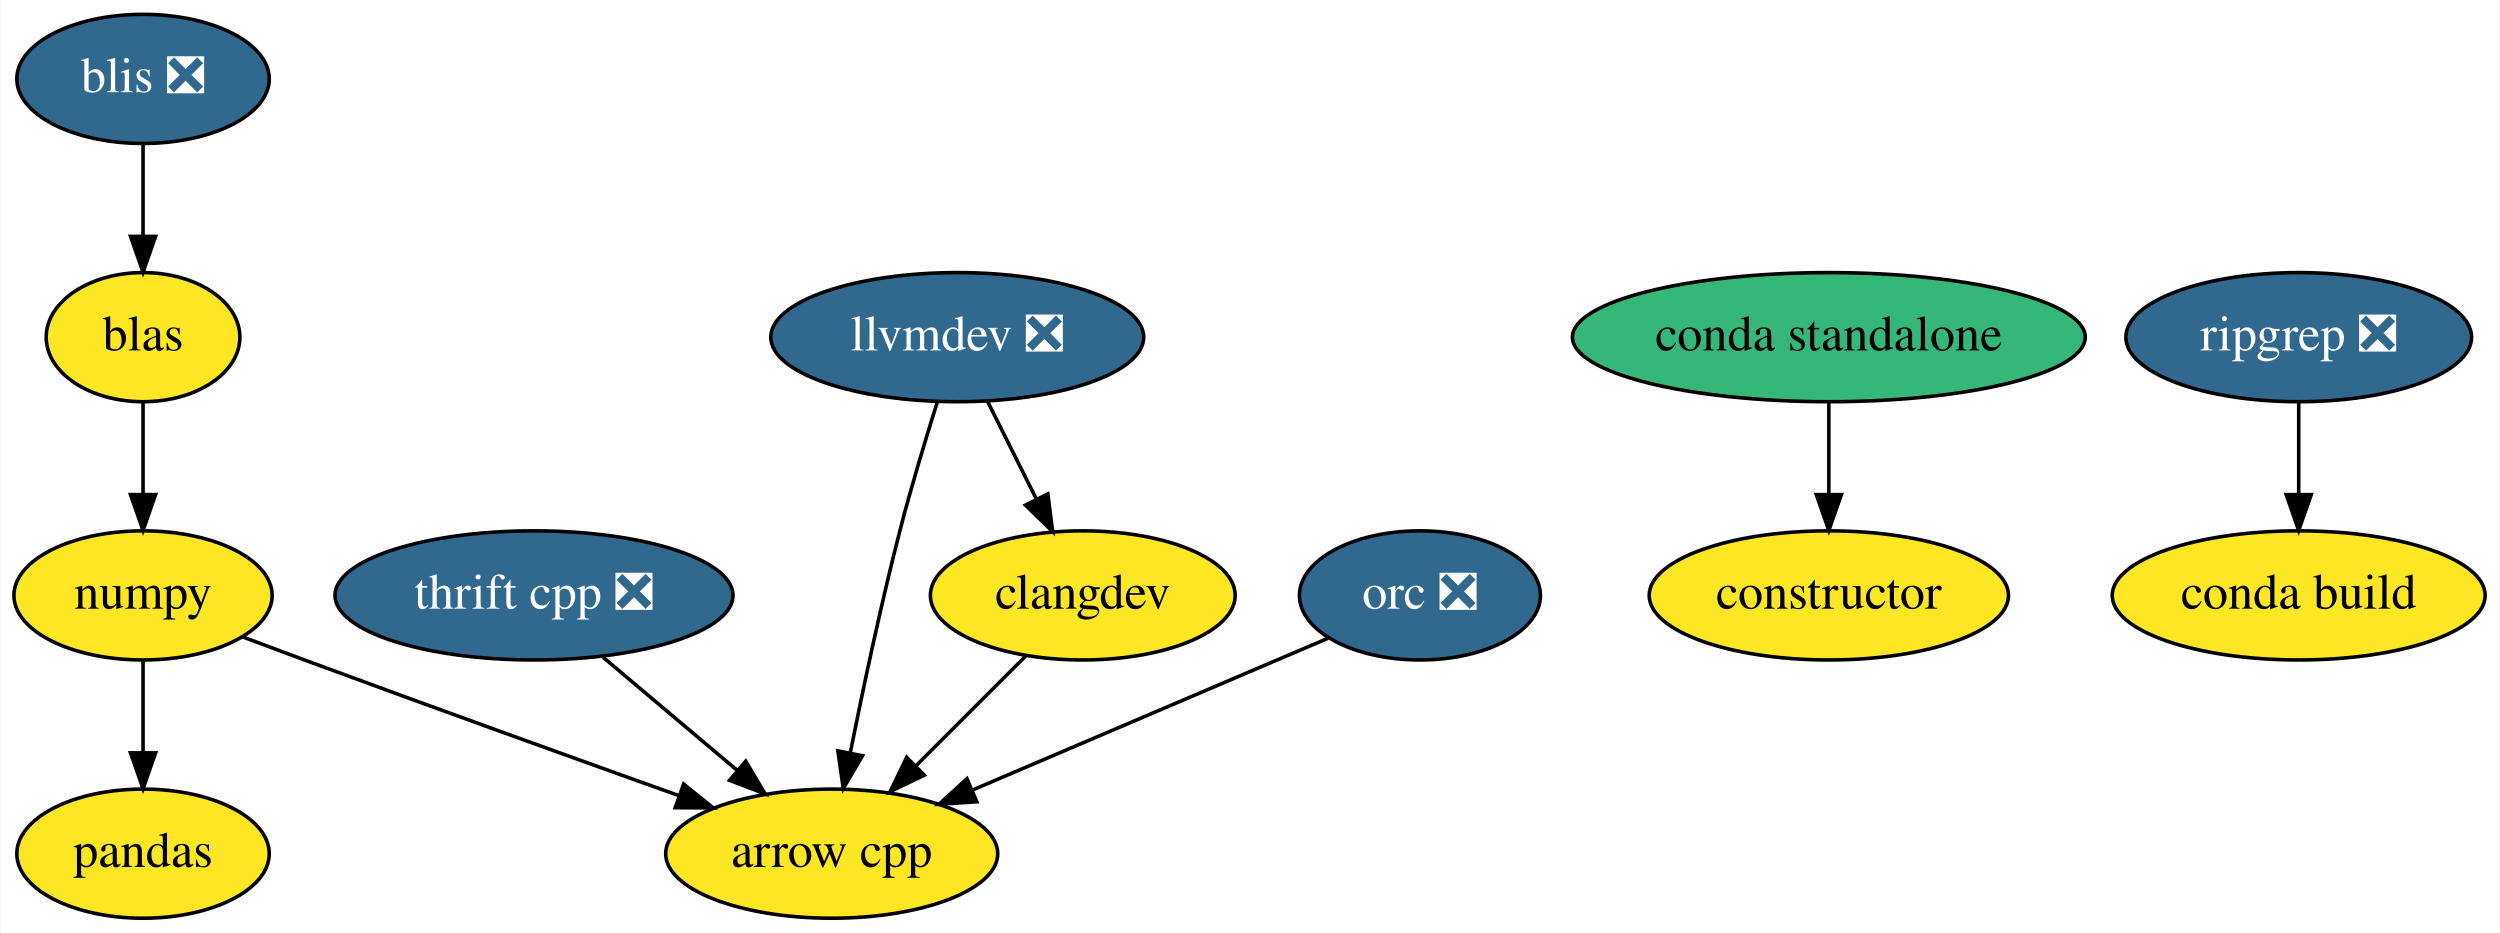
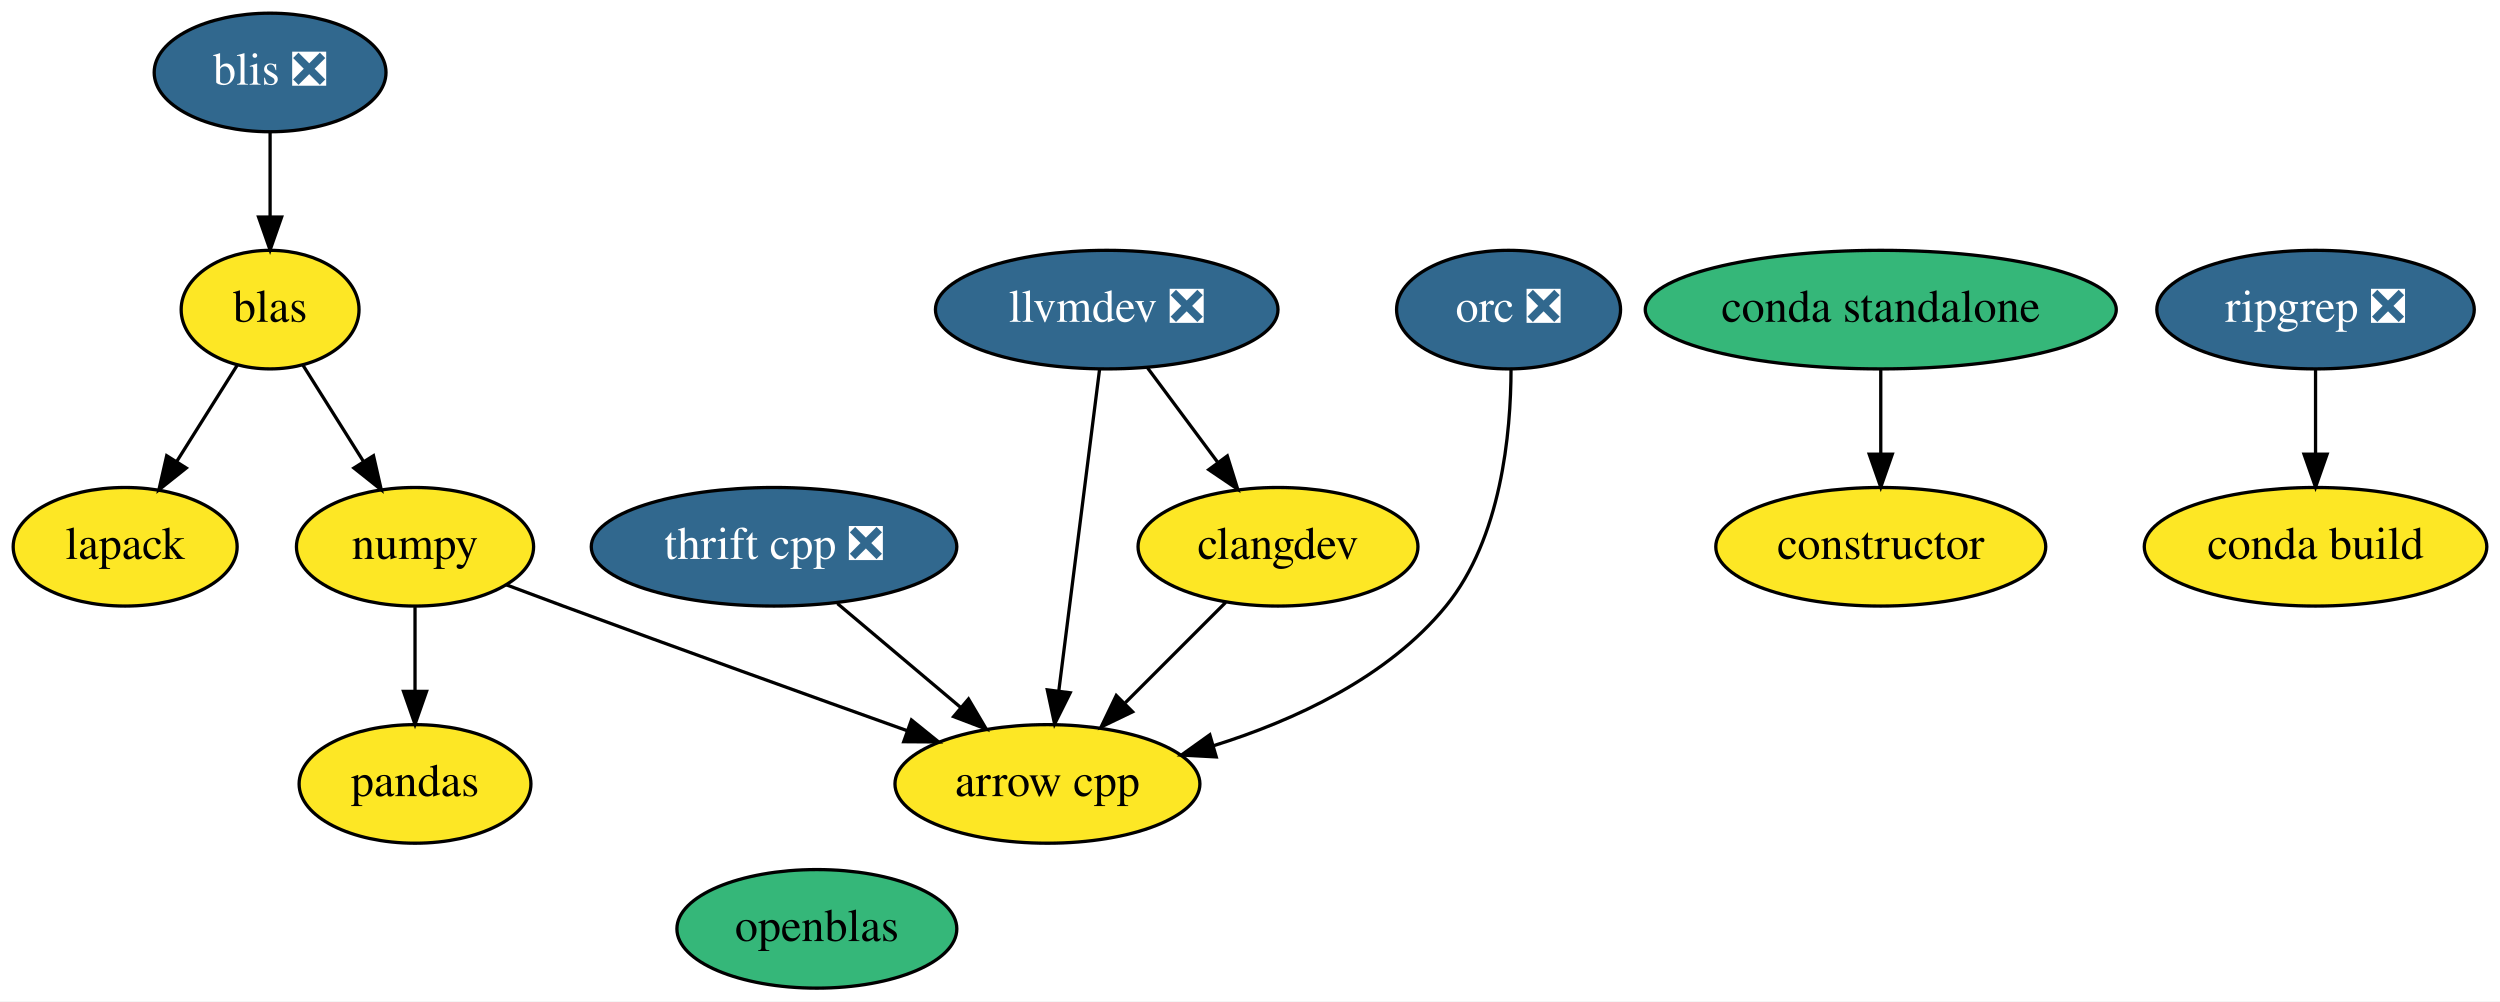
- <svg xmlns="http://www.w3.org/2000/svg" xmlns:xlink="http://www.w3.org/1999/xlink" width="697pt" height="260pt" viewBox="0.00 0.00 696.74 260.00">
-   <g id="graph0" class="graph" transform="scale(1 1) rotate(0) translate(4 256)">
-     <polygon fill="white" stroke="transparent" points="-4,4 -4,-256 692.74,-256 692.74,4 -4,4" />
+ <svg xmlns="http://www.w3.org/2000/svg" xmlns:xlink="http://www.w3.org/1999/xlink" width="759pt" height="304pt" viewBox="0.00 0.00 759.00 304.00">
+   <g id="graph0" class="graph" transform="scale(1 1) rotate(0) translate(4 300)">
+     <polygon fill="white" stroke="transparent" points="-4,4 -4,-300 755,-300 755,4 -4,4" />
    <g id="node1" class="node">
      <g id="a_node1">
        <a xlink:href="https://github.com/conda-forge/arrow-cpp-feedstock" xlink:title="arrow cpp">
-           <ellipse fill="#fde725" stroke="black" cx="227.75" cy="-18" rx="46.29" ry="18" />
-           <text text-anchor="middle" x="227.75" y="-14.3" font-family="Times,serif" font-size="14.00">arrow cpp</text>
+           <ellipse fill="#fde725" stroke="black" cx="314" cy="-62" rx="46.29" ry="18" />
+           <text text-anchor="middle" x="314" y="-58.3" font-family="Times,serif" font-size="14.00">arrow cpp</text>
        </a>
      </g>
    </g>
    <g id="node2" class="node">
      <g id="a_node2">
        <a xlink:href="https://github.com/conda-forge/conda-build-feedstock" xlink:title="conda build">
-           <ellipse fill="#fde725" stroke="black" cx="636.75" cy="-90" rx="51.99" ry="18" />
-           <text text-anchor="middle" x="636.75" y="-86.3" font-family="Times,serif" font-size="14.00">conda build</text>
+           <ellipse fill="#fde725" stroke="black" cx="699" cy="-134" rx="52" ry="18" />
+           <text text-anchor="middle" x="699" y="-130.3" font-family="Times,serif" font-size="14.00">conda build</text>
        </a>
      </g>
    </g>
    <g id="node3" class="node">
      <g id="a_node3">
        <a xlink:href="https://github.com/conda-forge/constructor-feedstock" xlink:title="constructor">
-           <ellipse fill="#fde725" stroke="black" cx="505.75" cy="-90" rx="50.09" ry="18" />
-           <text text-anchor="middle" x="505.75" y="-86.3" font-family="Times,serif" font-size="14.00">constructor</text>
+           <ellipse fill="#fde725" stroke="black" cx="567" cy="-134" rx="50.09" ry="18" />
+           <text text-anchor="middle" x="567" y="-130.3" font-family="Times,serif" font-size="14.00">constructor</text>
        </a>
      </g>
    </g>
    <g id="node4" class="node">
      <g id="a_node4">
+         <a xlink:href="https://github.com/conda-forge/lapack-feedstock" xlink:title="lapack">
+           <ellipse fill="#fde725" stroke="black" cx="34" cy="-134" rx="34" ry="18" />
+           <text text-anchor="middle" x="34" y="-130.3" font-family="Times,serif" font-size="14.00">lapack</text>
+         </a>
+       </g>
+     </g>
+     <g id="node5" class="node">
+       <g id="a_node5">
        <a xlink:href="https://github.com/conda-forge/numpy-feedstock" xlink:title="numpy">
-           <ellipse fill="#fde725" stroke="black" cx="35.75" cy="-90" rx="36" ry="18" />
-           <text text-anchor="middle" x="35.75" y="-86.3" font-family="Times,serif" font-size="14.00">numpy</text>
+           <ellipse fill="#fde725" stroke="black" cx="122" cy="-134" rx="36" ry="18" />
+           <text text-anchor="middle" x="122" y="-130.3" font-family="Times,serif" font-size="14.00">numpy</text>
        </a>
      </g>
    </g>
    <g id="edge1" class="edge">
-       <path fill="none" stroke="black" d="M63.33,-78.5C69.08,-76.34 75.11,-74.08 80.75,-72 115.85,-59.04 155.79,-44.67 185.17,-34.16" />
-       <polygon fill="black" stroke="black" points="186.47,-37.41 194.71,-30.75 184.11,-30.82 186.47,-37.41" />
+       <path fill="none" stroke="black" d="M149.58,-122.5C155.33,-120.34 161.36,-118.08 167,-116 202.1,-103.04 242.04,-88.67 271.42,-78.16" />
+       <polygon fill="black" stroke="black" points="272.72,-81.41 280.96,-74.75 270.37,-74.82 272.72,-81.41" />
    </g>
-     <g id="node5" class="node">
-       <g id="a_node5">
+     <g id="node6" class="node">
+       <g id="a_node6">
        <a xlink:href="https://github.com/conda-forge/pandas-feedstock" xlink:title="pandas">
-           <ellipse fill="#fde725" stroke="black" cx="35.75" cy="-18" rx="35.19" ry="18" />
-           <text text-anchor="middle" x="35.75" y="-14.3" font-family="Times,serif" font-size="14.00">pandas</text>
+           <ellipse fill="#fde725" stroke="black" cx="122" cy="-62" rx="35.19" ry="18" />
+           <text text-anchor="middle" x="122" y="-58.3" font-family="Times,serif" font-size="14.00">pandas</text>
        </a>
      </g>
    </g>
    <g id="edge2" class="edge">
-       <path fill="none" stroke="black" d="M35.75,-71.7C35.75,-63.98 35.75,-54.71 35.75,-46.11" />
-       <polygon fill="black" stroke="black" points="39.25,-46.1 35.75,-36.1 32.25,-46.1 39.25,-46.1" />
+       <path fill="none" stroke="black" d="M122,-115.7C122,-107.98 122,-98.71 122,-90.11" />
+       <polygon fill="black" stroke="black" points="125.5,-90.1 122,-80.1 118.5,-90.1 125.5,-90.1" />
    </g>
-     <g id="node6" class="node">
-       <g id="a_node6">
+     <g id="node7" class="node">
+       <g id="a_node7">
+         <a xlink:href="https://github.com/conda-forge/openblas-feedstock" xlink:title="openblas">
+           <ellipse fill="#35b779" stroke="black" cx="244" cy="-18" rx="42.49" ry="18" />
+           <text text-anchor="middle" x="244" y="-14.3" font-family="Times,serif" font-size="14.00">openblas</text>
+         </a>
+       </g>
+     </g>
+     <g id="node8" class="node">
+       <g id="a_node8">
        <a xlink:href="https://github.com/conda-forge/thrift-cpp-feedstock/pull/49" xlink:title="thrift cpp ❎">
-           <ellipse fill="#31688e" stroke="black" cx="144.75" cy="-90" rx="55.49" ry="18" />
-           <text text-anchor="middle" x="144.75" y="-86.3" font-family="Times,serif" font-size="14.00" fill="white">thrift cpp ❎</text>
+           <ellipse fill="#31688e" stroke="black" cx="231" cy="-134" rx="55.49" ry="18" />
+           <text text-anchor="middle" x="231" y="-130.3" font-family="Times,serif" font-size="14.00" fill="white">thrift cpp ❎</text>
        </a>
      </g>
    </g>
    <g id="edge3" class="edge">
-       <path fill="none" stroke="black" d="M164,-72.76C175.15,-63.36 189.36,-51.38 201.52,-41.12" />
-       <polygon fill="black" stroke="black" points="203.78,-43.79 209.17,-34.67 199.27,-38.44 203.78,-43.79" />
+       <path fill="none" stroke="black" d="M250.25,-116.76C261.41,-107.36 275.61,-95.38 287.78,-85.12" />
+       <polygon fill="black" stroke="black" points="290.04,-87.79 295.42,-78.67 285.52,-82.44 290.04,-87.79" />
    </g>
-     <g id="node7" class="node">
-       <g id="a_node7">
+     <g id="node9" class="node">
+       <g id="a_node9">
        <a xlink:href="https://github.com/conda-forge/llvmdev-feedstock/pull/101" xlink:title="llvmdev ❎">
-           <ellipse fill="#31688e" stroke="black" cx="262.75" cy="-162" rx="51.99" ry="18" />
-           <text text-anchor="middle" x="262.75" y="-158.3" font-family="Times,serif" font-size="14.00" fill="white">llvmdev ❎</text>
+           <ellipse fill="#31688e" stroke="black" cx="332" cy="-206" rx="52" ry="18" />
+           <text text-anchor="middle" x="332" y="-202.3" font-family="Times,serif" font-size="14.00" fill="white">llvmdev ❎</text>
        </a>
      </g>
    </g>
    <g id="edge4" class="edge">
-       <path fill="none" stroke="black" d="M257.2,-143.92C253.94,-133.58 249.86,-120.1 246.75,-108 241.47,-87.47 236.5,-64.02 232.97,-46.34" />
-       <polygon fill="black" stroke="black" points="236.34,-45.3 230.97,-36.16 229.47,-46.65 236.34,-45.3" />
+       <path fill="none" stroke="black" d="M329.83,-187.87C326.76,-163.67 321.13,-119.21 317.47,-90.39" />
+       <polygon fill="black" stroke="black" points="320.91,-89.67 316.18,-80.19 313.96,-90.55 320.91,-89.67" />
    </g>
-     <g id="node8" class="node">
-       <g id="a_node8">
+     <g id="node10" class="node">
+       <g id="a_node10">
        <a xlink:href="https://github.com/conda-forge/clangdev-feedstock" xlink:title="clangdev">
-           <ellipse fill="#fde725" stroke="black" cx="297.75" cy="-90" rx="42.49" ry="18" />
-           <text text-anchor="middle" x="297.75" y="-86.3" font-family="Times,serif" font-size="14.00">clangdev</text>
+           <ellipse fill="#fde725" stroke="black" cx="384" cy="-134" rx="42.49" ry="18" />
+           <text text-anchor="middle" x="384" y="-130.3" font-family="Times,serif" font-size="14.00">clangdev</text>
        </a>
      </g>
    </g>
    <g id="edge5" class="edge">
-       <path fill="none" stroke="black" d="M271.22,-144.05C275.3,-135.89 280.29,-125.91 284.83,-116.82" />
-       <polygon fill="black" stroke="black" points="288.01,-118.3 289.35,-107.79 281.75,-115.17 288.01,-118.3" />
+       <path fill="none" stroke="black" d="M344.32,-188.41C350.67,-179.87 358.54,-169.28 365.59,-159.79" />
+       <polygon fill="black" stroke="black" points="368.61,-161.58 371.77,-151.47 362.99,-157.41 368.61,-161.58" />
    </g>
    <g id="edge6" class="edge">
-       <path fill="none" stroke="black" d="M281.86,-73.12C272.86,-64.12 261.43,-52.68 251.39,-42.65" />
-       <polygon fill="black" stroke="black" points="253.6,-39.9 244.05,-35.31 248.65,-44.85 253.6,-39.9" />
+       <path fill="none" stroke="black" d="M368.12,-117.12C359.12,-108.12 347.68,-96.68 337.65,-86.65" />
+       <polygon fill="black" stroke="black" points="339.85,-83.9 330.31,-79.31 334.9,-88.85 339.85,-83.9" />
    </g>
-     <g id="node9" class="node">
-       <g id="a_node9">
+     <g id="node11" class="node">
+       <g id="a_node11">
        <a xlink:href="https://github.com/conda-forge/blas-feedstock" xlink:title="blas">
-           <ellipse fill="#fde725" stroke="black" cx="35.75" cy="-162" rx="27" ry="18" />
-           <text text-anchor="middle" x="35.75" y="-158.3" font-family="Times,serif" font-size="14.00">blas</text>
+           <ellipse fill="#fde725" stroke="black" cx="78" cy="-206" rx="27" ry="18" />
+           <text text-anchor="middle" x="78" y="-202.3" font-family="Times,serif" font-size="14.00">blas</text>
        </a>
      </g>
    </g>
    <g id="edge7" class="edge">
-       <path fill="none" stroke="black" d="M35.75,-143.7C35.75,-135.98 35.75,-126.71 35.75,-118.11" />
-       <polygon fill="black" stroke="black" points="39.25,-118.1 35.75,-108.1 32.25,-118.1 39.25,-118.1" />
-     </g>
-     <g id="node10" class="node">
-       <g id="a_node10">
-         <a xlink:href="https://github.com/conda-forge/blis-feedstock/pull/18" xlink:title="blis ❎">
-           <ellipse fill="#31688e" stroke="black" cx="35.75" cy="-234" rx="35.19" ry="18" />
-           <text text-anchor="middle" x="35.75" y="-230.3" font-family="Times,serif" font-size="14.00" fill="white">blis ❎</text>
-         </a>
-       </g>
+       <path fill="none" stroke="black" d="M68.02,-189.12C62.58,-180.47 55.73,-169.58 49.61,-159.83" />
+       <polygon fill="black" stroke="black" points="52.54,-157.91 44.25,-151.31 46.61,-161.64 52.54,-157.91" />
    </g>
    <g id="edge8" class="edge">
-       <path fill="none" stroke="black" d="M35.75,-215.7C35.75,-207.98 35.75,-198.71 35.75,-190.11" />
-       <polygon fill="black" stroke="black" points="39.25,-190.1 35.75,-180.1 32.25,-190.1 39.25,-190.1" />
+       <path fill="none" stroke="black" d="M87.98,-189.12C93.42,-180.47 100.27,-169.58 106.39,-159.83" />
+       <polygon fill="black" stroke="black" points="109.39,-161.64 111.75,-151.31 103.46,-157.91 109.39,-161.64" />
    </g>
-     <g id="node11" class="node">
-       <g id="a_node11">
-         <a xlink:href="https://github.com/conda-forge/orc-feedstock/pull/20" xlink:title="orc ❎">
-           <ellipse fill="#31688e" stroke="black" cx="391.75" cy="-90" rx="33.6" ry="18" />
-           <text text-anchor="middle" x="391.75" y="-86.3" font-family="Times,serif" font-size="14.00" fill="white">orc ❎</text>
+     <g id="node12" class="node">
+       <g id="a_node12">
+         <a xlink:href="https://github.com/conda-forge/blis-feedstock/pull/18" xlink:title="blis ❎">
+           <ellipse fill="#31688e" stroke="black" cx="78" cy="-278" rx="35.19" ry="18" />
+           <text text-anchor="middle" x="78" y="-274.3" font-family="Times,serif" font-size="14.00" fill="white">blis ❎</text>
        </a>
      </g>
    </g>
    <g id="edge9" class="edge">
-       <path fill="none" stroke="black" d="M366.12,-78.06C339.62,-66.75 297.89,-48.94 267.19,-35.83" />
-       <polygon fill="black" stroke="black" points="268.21,-32.46 257.64,-31.76 265.46,-38.9 268.21,-32.46" />
+       <path fill="none" stroke="black" d="M78,-259.7C78,-251.98 78,-242.71 78,-234.11" />
+       <polygon fill="black" stroke="black" points="81.5,-234.1 78,-224.1 74.5,-234.1 81.5,-234.1" />
    </g>
-     <g id="node12" class="node">
-       <g id="a_node12">
-         <a xlink:href="https://github.com/conda-forge/ripgrep-feedstock/pull/15" xlink:title="ripgrep ❎">
-           <ellipse fill="#31688e" stroke="black" cx="636.75" cy="-162" rx="48.19" ry="18" />
-           <text text-anchor="middle" x="636.75" y="-158.3" font-family="Times,serif" font-size="14.00" fill="white">ripgrep ❎</text>
+     <g id="node13" class="node">
+       <g id="a_node13">
+         <a xlink:href="https://github.com/conda-forge/orc-feedstock/pull/20" xlink:title="orc ❎">
+           <ellipse fill="#31688e" stroke="black" cx="454" cy="-206" rx="34" ry="18" />
+           <text text-anchor="middle" x="454" y="-202.3" font-family="Times,serif" font-size="14.00" fill="white">orc ❎</text>
        </a>
      </g>
    </g>
    <g id="edge10" class="edge">
-       <path fill="none" stroke="black" d="M636.75,-143.7C636.75,-135.98 636.75,-126.71 636.75,-118.11" />
-       <polygon fill="black" stroke="black" points="640.25,-118.1 636.75,-108.1 633.25,-118.1 640.25,-118.1" />
+       <path fill="none" stroke="black" d="M454.75,-187.97C454.72,-168.47 451.78,-136.57 435,-116 417.34,-94.35 389.09,-81.3 364.32,-73.57" />
+       <polygon fill="black" stroke="black" points="365.25,-70.2 354.68,-70.77 363.3,-76.92 365.25,-70.2" />
    </g>
-     <g id="node13" class="node">
-       <g id="a_node13">
-         <a xlink:href="https://github.com/conda-forge/conda-standalone-feedstock" xlink:title="conda standalone">
-           <ellipse fill="#35b779" stroke="black" cx="505.75" cy="-162" rx="71.49" ry="18" />
-           <text text-anchor="middle" x="505.75" y="-158.3" font-family="Times,serif" font-size="14.00">conda standalone</text>
+     <g id="node14" class="node">
+       <g id="a_node14">
+         <a xlink:href="https://github.com/conda-forge/ripgrep-feedstock/pull/15" xlink:title="ripgrep ❎">
+           <ellipse fill="#31688e" stroke="black" cx="699" cy="-206" rx="48.19" ry="18" />
+           <text text-anchor="middle" x="699" y="-202.3" font-family="Times,serif" font-size="14.00" fill="white">ripgrep ❎</text>
        </a>
      </g>
    </g>
    <g id="edge11" class="edge">
-       <path fill="none" stroke="black" d="M505.75,-143.7C505.75,-135.98 505.75,-126.71 505.75,-118.11" />
-       <polygon fill="black" stroke="black" points="509.25,-118.1 505.75,-108.1 502.25,-118.1 509.25,-118.1" />
+       <path fill="none" stroke="black" d="M699,-187.7C699,-179.98 699,-170.71 699,-162.11" />
+       <polygon fill="black" stroke="black" points="702.5,-162.1 699,-152.1 695.5,-162.1 702.5,-162.1" />
+     </g>
+     <g id="node15" class="node">
+       <g id="a_node15">
+         <a xlink:href="https://github.com/conda-forge/conda-standalone-feedstock" xlink:title="conda standalone">
+           <ellipse fill="#35b779" stroke="black" cx="567" cy="-206" rx="71.5" ry="18" />
+           <text text-anchor="middle" x="567" y="-202.3" font-family="Times,serif" font-size="14.00">conda standalone</text>
+         </a>
+       </g>
+     </g>
+     <g id="edge12" class="edge">
+       <path fill="none" stroke="black" d="M567,-187.7C567,-179.98 567,-170.71 567,-162.11" />
+       <polygon fill="black" stroke="black" points="570.5,-162.1 567,-152.1 563.5,-162.1 570.5,-162.1" />
    </g>
  </g>
</svg>
